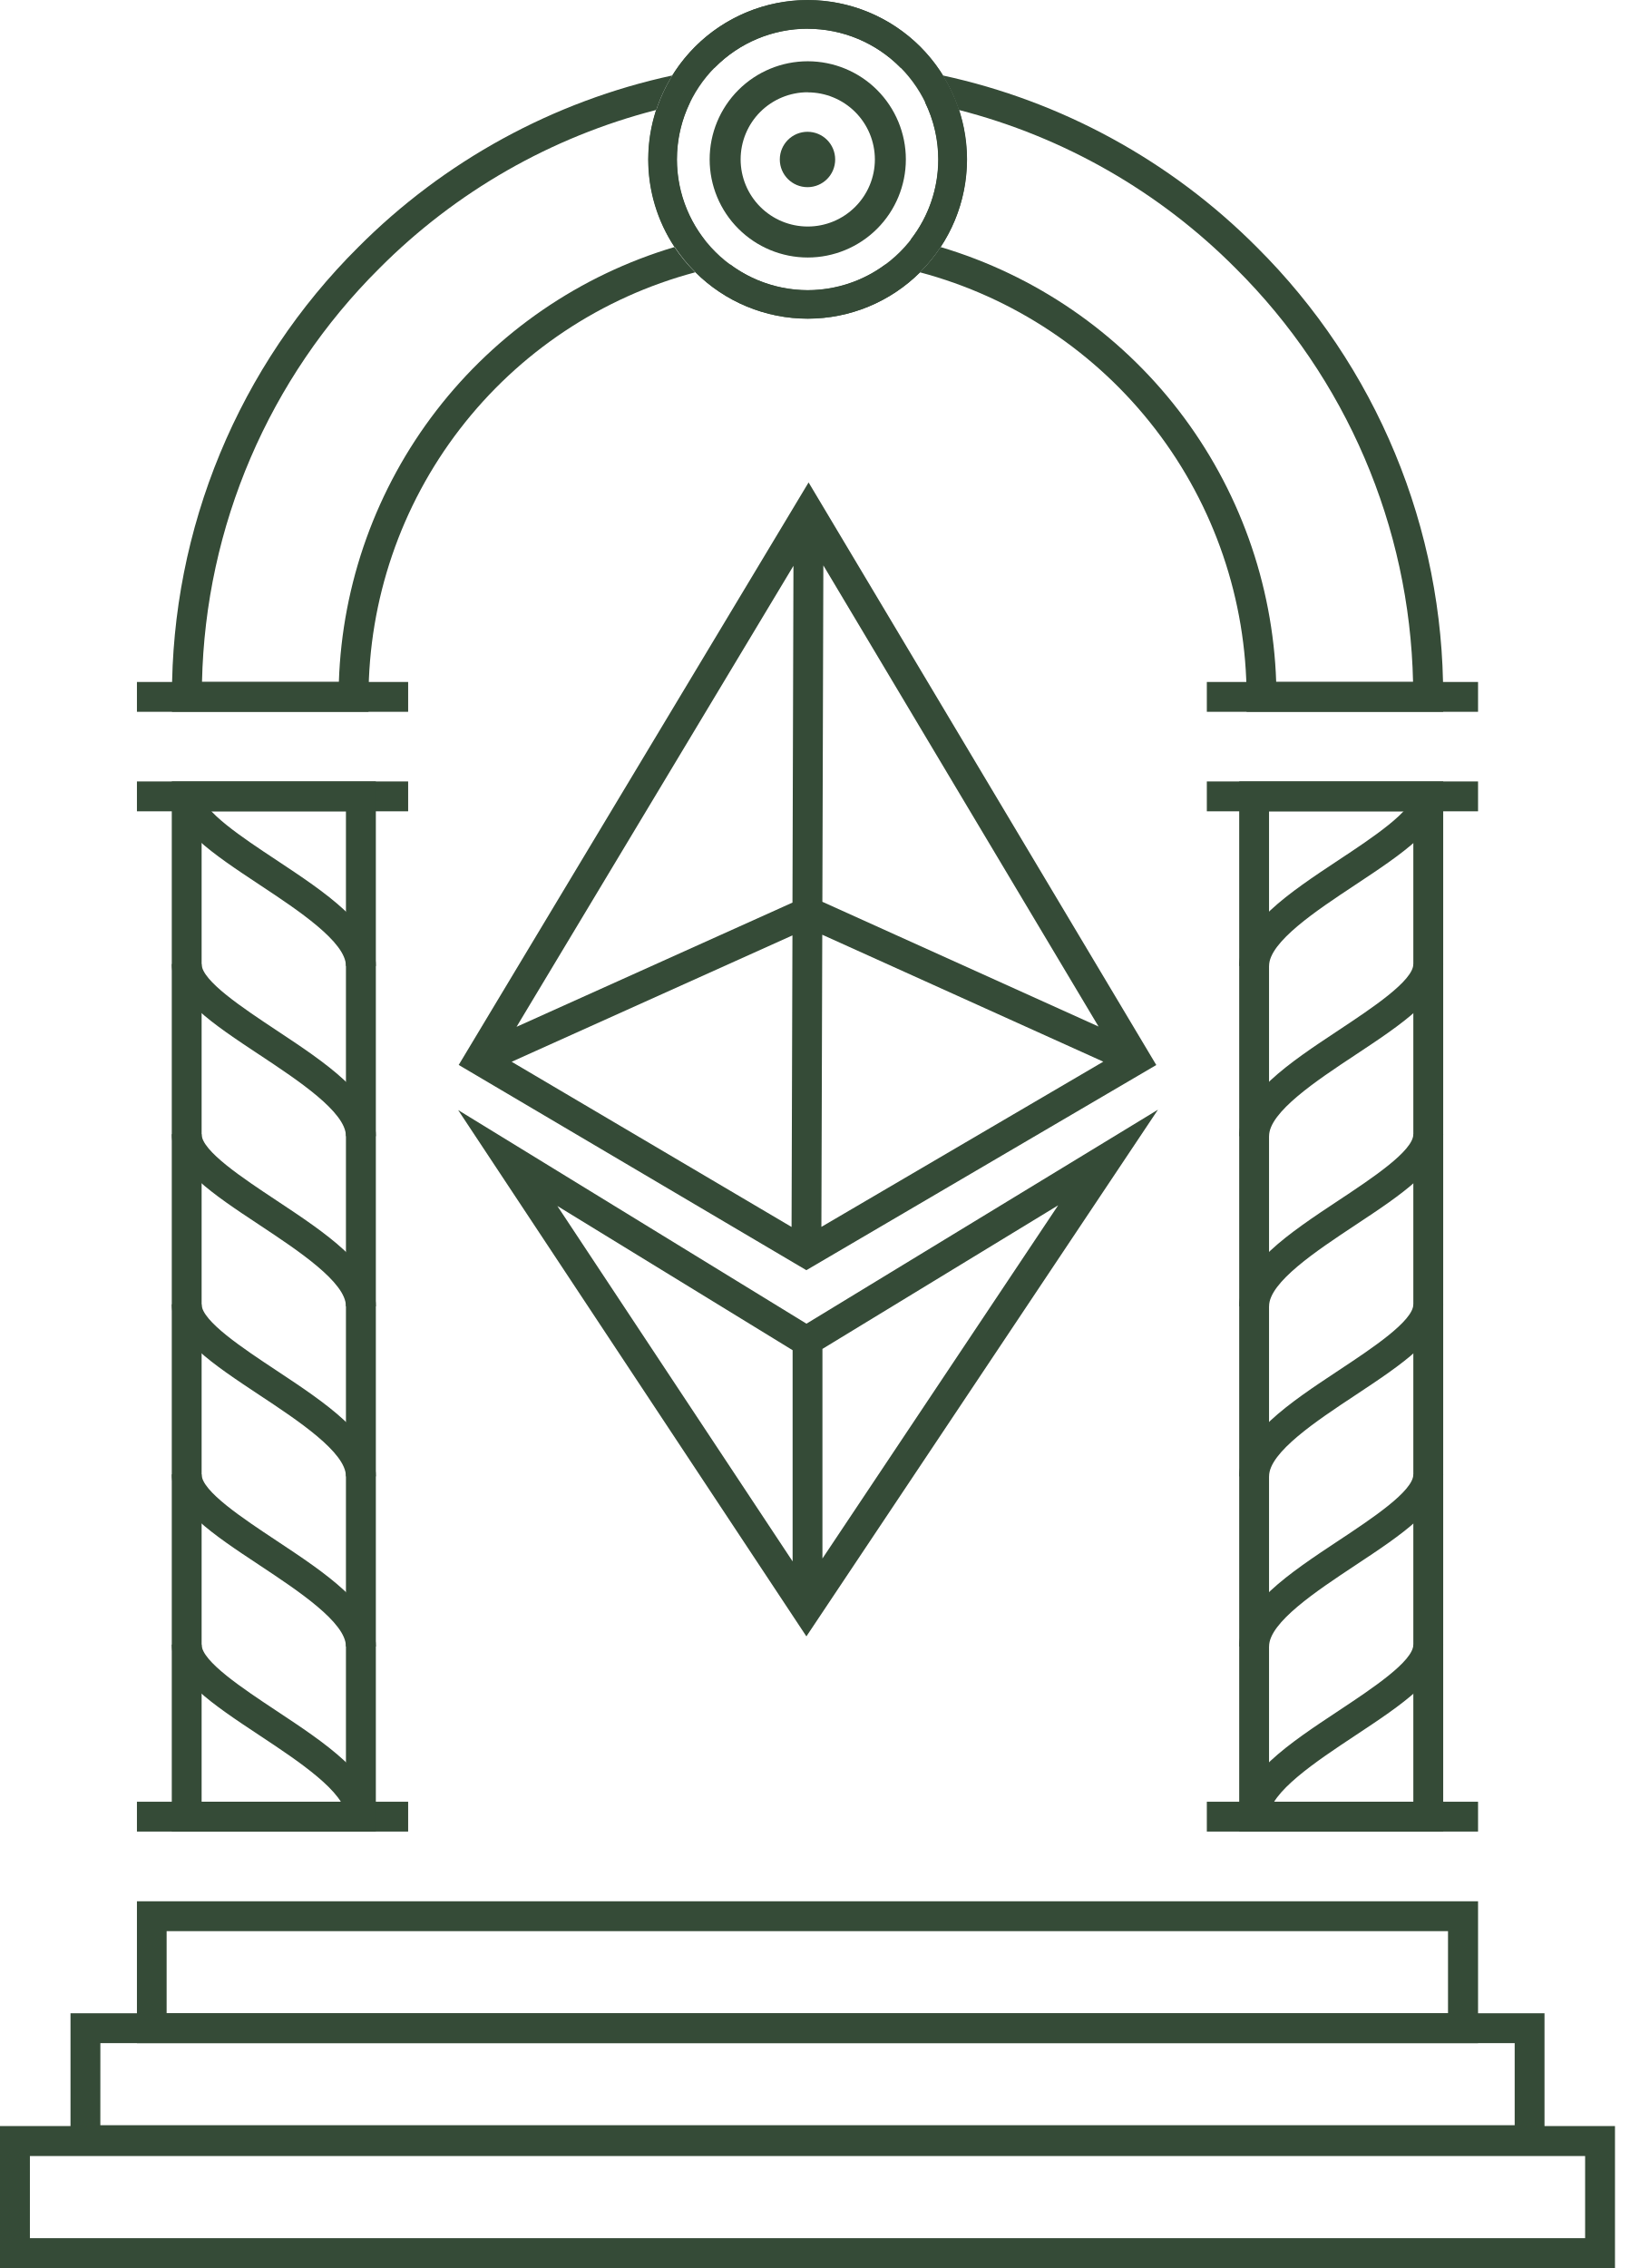
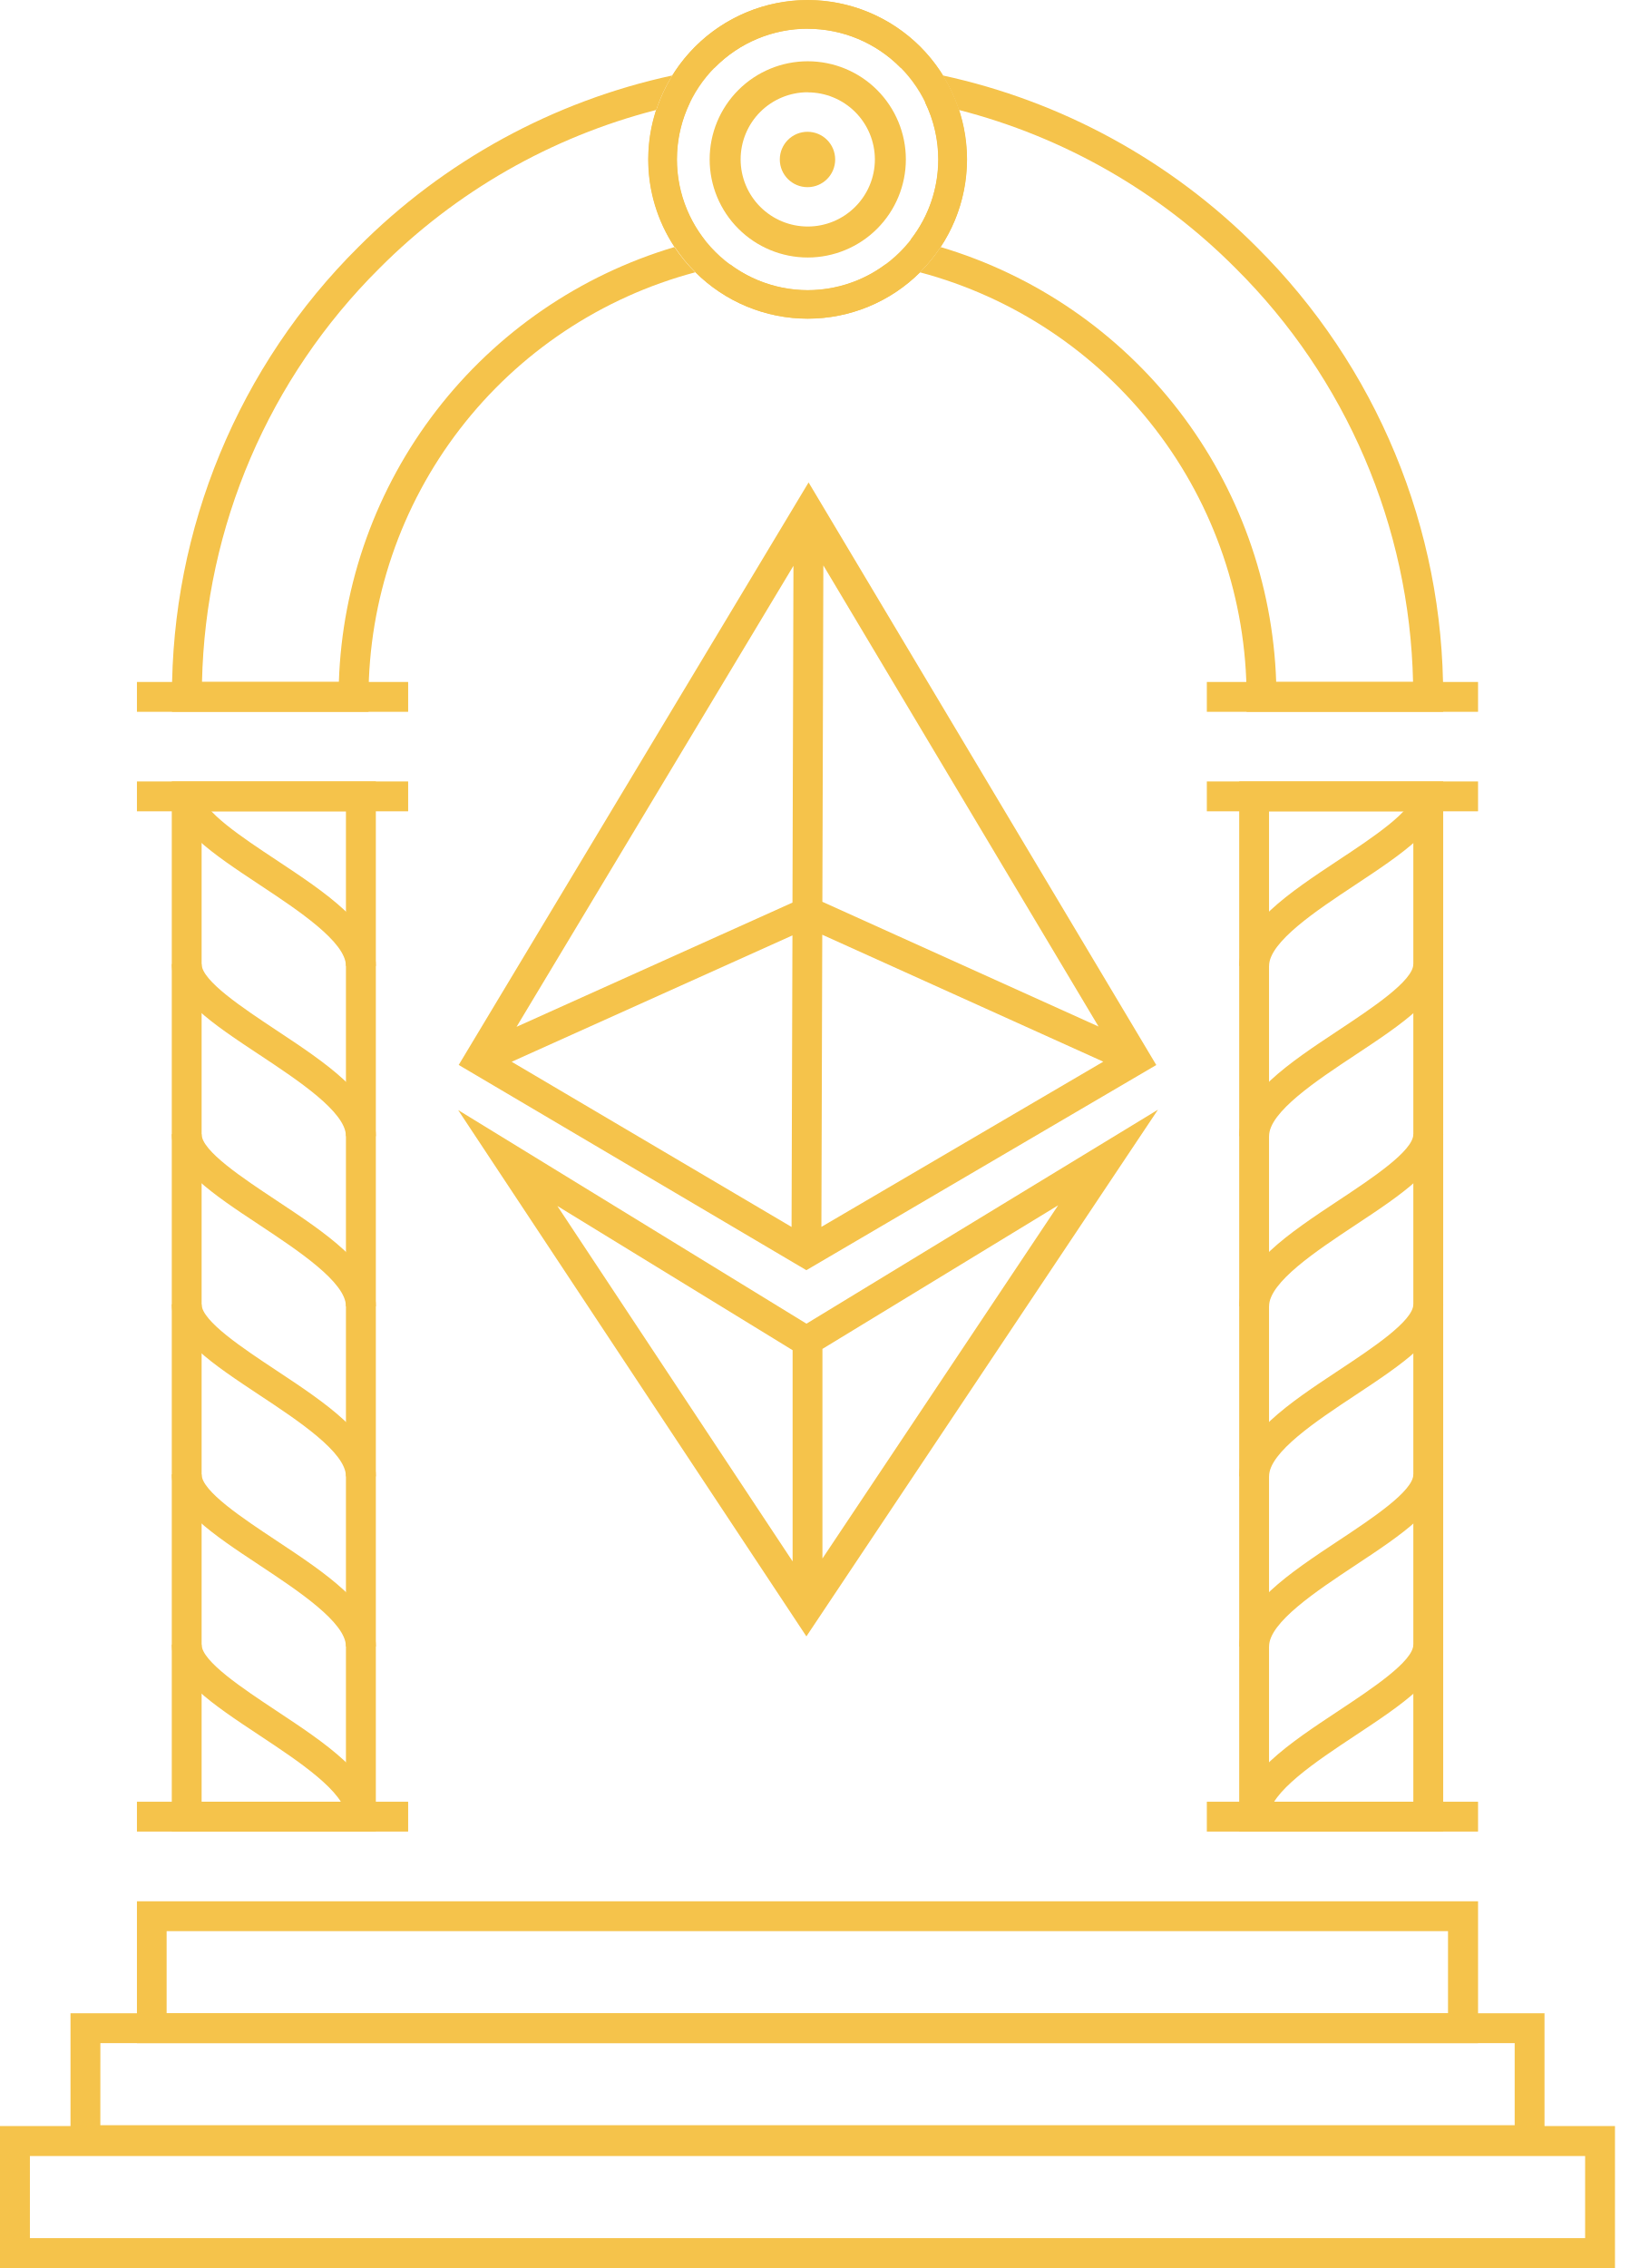
<svg xmlns="http://www.w3.org/2000/svg" width="47" height="65" viewBox="0 0 47 65" fill="none">
-   <path d="M46.291 65H0V60.932H46.291V65ZM0.857 64.145H45.435V61.791H0.857V64.145Z" fill="#354B37" />
-   <path d="M42.366 58.556H3.925V54.49H42.366V58.556ZM4.776 57.7H41.505V55.346H4.776V57.7Z" fill="#354B37" />
-   <path d="M44.271 61.763H2.021V57.699H44.271V61.763ZM2.876 60.908H43.416V58.555H2.877L2.876 60.908Z" fill="#354B37" />
-   <path d="M11.699 20.4H3.925V19.545H11.699V20.4Z" fill="#354B37" />
-   <path d="M42.366 20.4H34.592V19.545H42.366V20.4Z" fill="#354B37" />
-   <path d="M42.366 22.396H34.592V23.252H42.366V22.396Z" fill="#354B37" />
-   <path d="M42.366 51.637H34.592V52.492H42.366V51.637Z" fill="#354B37" />
-   <path d="M41.367 52.495H35.52V22.396H41.367V52.495ZM36.375 51.639H40.511V23.252H36.375V51.639Z" fill="#354B37" />
-   <path d="M36.375 27.685H35.52C35.52 26.537 36.968 25.576 38.37 24.648C39.324 24.018 40.511 23.23 40.511 22.754H41.367C41.367 23.691 40.197 24.465 38.842 25.363C37.742 26.09 36.375 26.997 36.375 27.685Z" fill="#354B37" />
-   <path d="M36.375 32.562H35.52C35.52 31.413 36.968 30.453 38.37 29.525C39.324 28.893 40.511 28.107 40.511 27.629H41.367C41.367 28.567 40.197 29.341 38.842 30.238C37.742 30.966 36.375 31.872 36.375 32.562Z" fill="#354B37" />
-   <path d="M36.375 37.438H35.52C35.52 36.289 36.968 35.33 38.37 34.402C39.324 33.77 40.511 32.984 40.511 32.506H41.367C41.367 33.443 40.197 34.218 38.842 35.115C37.742 35.843 36.375 36.749 36.375 37.438Z" fill="#354B37" />
-   <path d="M36.375 42.312H35.52C35.52 41.163 36.968 40.203 38.37 39.275C39.324 38.645 40.511 37.857 40.511 37.381H41.367C41.367 38.318 40.197 39.092 38.842 39.99C37.742 40.717 36.375 41.624 36.375 42.312Z" fill="#354B37" />
-   <path d="M36.375 47.188H35.52C35.52 46.04 36.968 45.08 38.37 44.152C39.324 43.52 40.511 42.734 40.511 42.256H41.367C41.367 43.194 40.197 43.968 38.842 44.865C37.742 45.593 36.375 46.499 36.375 47.188Z" fill="#354B37" />
-   <path d="M36.375 52.065H35.52C35.52 50.916 36.968 49.956 38.37 49.029C39.324 48.397 40.511 47.611 40.511 47.133H41.367C41.367 48.07 40.197 48.845 38.842 49.742C37.742 50.47 36.375 51.376 36.375 52.065Z" fill="#354B37" />
-   <path d="M11.699 22.396H3.925V23.252H11.699V22.396Z" fill="#354B37" />
-   <path d="M11.699 51.637H3.925V52.492H11.699V51.637Z" fill="#354B37" />
-   <path d="M4.924 22.396H10.773V52.495H4.924V22.396ZM9.916 23.252H5.779V51.636H9.916V23.252Z" fill="#354B37" />
-   <path d="M9.916 27.685H10.773C10.773 26.537 9.322 25.576 7.921 24.648C6.968 24.018 5.779 23.23 5.779 22.754H4.924C4.924 23.691 6.094 24.465 7.449 25.363C8.548 26.09 9.916 26.997 9.916 27.685Z" fill="#354B37" />
-   <path d="M9.916 32.562H10.773C10.773 31.413 9.322 30.453 7.921 29.525C6.968 28.893 5.779 28.107 5.779 27.629H4.924C4.924 28.567 6.094 29.341 7.449 30.238C8.548 30.966 9.916 31.872 9.916 32.562Z" fill="#354B37" />
-   <path d="M9.916 37.438H10.773C10.773 36.289 9.322 35.33 7.921 34.402C6.968 33.77 5.779 32.984 5.779 32.506H4.924C4.924 33.443 6.094 34.218 7.449 35.115C8.548 35.843 9.916 36.749 9.916 37.438Z" fill="#354B37" />
-   <path d="M9.916 42.312H10.773C10.773 41.163 9.322 40.203 7.921 39.275C6.968 38.645 5.779 37.857 5.779 37.381H4.924C4.924 38.318 6.094 39.092 7.449 39.99C8.548 40.717 9.916 41.624 9.916 42.312Z" fill="#354B37" />
-   <path d="M9.916 47.188H10.773C10.773 46.04 9.322 45.08 7.921 44.152C6.968 43.52 5.779 42.734 5.779 42.256H4.924C4.924 43.194 6.094 43.968 7.449 44.865C8.548 45.593 9.916 46.499 9.916 47.188Z" fill="#354B37" />
-   <path d="M9.916 52.065H10.773C10.773 50.916 9.322 49.956 7.921 49.029C6.968 48.397 5.779 47.611 5.779 47.133H4.924C4.924 48.07 6.094 48.845 7.449 49.742C8.548 50.47 9.916 51.376 9.916 52.065Z" fill="#354B37" />
-   <path d="M23.177 13.826L13.148 30.521L23.113 36.403L33.143 30.523L23.177 13.826ZM31.488 29.42L23.572 25.845L23.6 16.204L31.488 29.42ZM22.715 25.868L14.806 29.428L22.743 16.216L22.715 25.868ZM14.666 30.43L22.714 26.808L22.689 35.164L14.666 30.43ZM23.569 26.789L31.624 30.427L23.544 35.162L23.569 26.789Z" fill="#354B37" />
-   <path d="M23.116 37.936L13.132 31.814L23.114 46.898L33.191 31.803L23.116 37.936ZM23.574 38.659L30.33 34.544L23.574 44.666V38.659ZM22.719 38.696V44.749L15.976 34.563L22.719 38.696Z" fill="#354B37" />
-   <path d="M23.152 9.134C21.941 9.133 20.78 8.651 19.924 7.795C19.068 6.939 18.586 5.778 18.585 4.567C18.586 3.356 19.068 2.195 19.924 1.339C20.78 0.483 21.941 0.001 23.152 0C24.363 0.002 25.524 0.483 26.38 1.339C27.236 2.196 27.718 3.356 27.719 4.567C27.718 5.778 27.236 6.939 26.38 7.795C25.524 8.651 24.363 9.133 23.152 9.134ZM23.152 0.82C22.159 0.821 21.206 1.216 20.504 1.919C19.801 2.621 19.406 3.574 19.405 4.567C19.406 5.561 19.801 6.513 20.504 7.215C21.206 7.918 22.159 8.313 23.152 8.314C24.145 8.313 25.098 7.918 25.8 7.215C26.502 6.513 26.897 5.56 26.898 4.567C26.896 3.575 26.5 2.623 25.798 1.922C25.096 1.22 24.145 0.826 23.152 0.824V0.82Z" fill="#354B37" />
-   <path d="M23.153 7.38C22.407 7.38 21.692 7.083 21.165 6.556C20.637 6.029 20.341 5.313 20.341 4.568C20.341 3.822 20.637 3.107 21.165 2.579C21.692 2.052 22.407 1.756 23.153 1.756C23.898 1.756 24.614 2.052 25.141 2.579C25.668 3.107 25.965 3.822 25.965 4.568C25.965 5.313 25.668 6.029 25.141 6.556C24.614 7.083 23.898 7.38 23.153 7.38ZM23.153 2.644C22.642 2.644 22.153 2.847 21.792 3.207C21.431 3.568 21.229 4.057 21.229 4.568C21.229 5.078 21.431 5.567 21.792 5.928C22.153 6.289 22.642 6.492 23.153 6.492C23.663 6.492 24.152 6.289 24.513 5.928C24.874 5.567 25.077 5.078 25.077 4.568C25.076 4.058 24.873 3.569 24.512 3.209C24.151 2.849 23.662 2.647 23.153 2.647V2.644Z" fill="#354B37" />
-   <path d="M23.146 5.364C23.584 5.364 23.939 5.009 23.939 4.571C23.939 4.132 23.584 3.777 23.146 3.777C22.708 3.777 22.352 4.132 22.352 4.571C22.352 5.009 22.708 5.364 23.146 5.364Z" fill="#354B37" />
-   <path d="M36.028 7.087C33.563 4.611 30.435 2.9 27.021 2.162C27.214 2.472 27.369 2.804 27.482 3.151C30.49 3.922 33.233 5.491 35.422 7.693C38.585 10.837 40.406 15.085 40.503 19.544H36.58C36.486 16.72 35.507 13.997 33.781 11.76C32.055 9.523 29.668 7.886 26.96 7.08C26.788 7.341 26.59 7.583 26.368 7.804C29.051 8.518 31.422 10.098 33.115 12.298C34.809 14.498 35.728 17.195 35.732 19.972V20.399H41.366V19.972C41.372 17.578 40.904 15.206 39.987 12.995C39.071 10.783 37.725 8.775 36.028 7.087Z" fill="#354B37" />
-   <path d="M19.333 7.08C16.625 7.886 14.238 9.523 12.512 11.76C10.786 13.997 9.807 16.72 9.713 19.544H5.79C5.887 15.085 7.708 10.838 10.871 7.693C13.06 5.492 15.803 3.923 18.811 3.151C18.925 2.804 19.08 2.472 19.274 2.162C15.859 2.9 12.73 4.611 10.265 7.087C8.568 8.775 7.223 10.783 6.307 12.995C5.391 15.207 4.922 17.578 4.929 19.972V20.399H10.563V19.972C10.567 17.195 11.487 14.498 13.18 12.298C14.873 10.098 17.245 8.518 19.928 7.804C19.705 7.583 19.506 7.341 19.333 7.08Z" fill="#354B37" />
-   <path d="M19.778 2.93C19.452 2.994 19.128 3.067 18.806 3.15C18.655 3.609 18.579 4.088 18.579 4.571C18.578 5.463 18.84 6.336 19.332 7.079C19.612 6.997 19.894 6.923 20.18 6.857C19.674 6.203 19.399 5.399 19.399 4.571C19.398 4.002 19.528 3.441 19.778 2.93Z" fill="#354B37" />
-   <path d="M23.152 0.824C23.648 0.824 24.139 0.923 24.596 1.115C25.054 1.308 25.468 1.589 25.816 1.943C26.223 2.002 26.627 2.076 27.026 2.162C26.617 1.502 26.046 0.958 25.367 0.58C24.689 0.202 23.925 0.004 23.149 0.004C22.372 0.004 21.609 0.202 20.93 0.58C20.252 0.957 19.681 1.502 19.271 2.162C19.671 2.076 20.075 2.002 20.482 1.943C20.83 1.588 21.246 1.306 21.704 1.114C22.163 0.922 22.655 0.823 23.152 0.824Z" fill="#354B37" />
-   <path d="M23.152 8.32C22.352 8.318 21.573 8.059 20.932 7.58C20.593 7.64 20.259 7.713 19.932 7.799C20.355 8.222 20.858 8.557 21.411 8.786C21.964 9.014 22.556 9.132 23.155 9.131C23.753 9.132 24.346 9.014 24.899 8.786C25.452 8.557 25.955 8.222 26.378 7.799C26.05 7.713 25.715 7.641 25.378 7.58C24.735 8.06 23.954 8.32 23.152 8.32Z" fill="#354B37" />
-   <path d="M26.892 4.571C26.892 5.399 26.618 6.203 26.11 6.857C26.398 6.923 26.681 6.997 26.96 7.079C27.452 6.335 27.714 5.463 27.713 4.571C27.713 4.088 27.636 3.609 27.485 3.15C27.165 3.067 26.84 2.994 26.513 2.93C26.763 3.441 26.892 4.002 26.892 4.571Z" fill="#354B37" />
+   <path d="M46.291 65H0V60.932H46.291V65ZM0.857 64.144H45.435V61.791H0.857V64.144Z" fill="#F5C34B" />
+   <path d="M42.366 58.556H3.925V54.49H42.366V58.556ZM4.776 57.7H41.505V55.346H4.776V57.7Z" fill="#F5C34B" />
+   <path d="M44.271 61.763H2.021V57.699H44.271V61.763ZM2.876 60.908H43.416V58.555H2.877L2.876 60.908Z" fill="#F5C34B" />
+   <path d="M11.699 20.4H3.925V19.545H11.699V20.4Z" fill="#F5C34B" />
+   <path d="M42.366 20.4H34.592V19.545H42.366V20.4Z" fill="#F5C34B" />
+   <path d="M42.366 22.396H34.592V23.252H42.366V22.396Z" fill="#F5C34B" />
+   <path d="M42.366 51.637H34.592V52.492H42.366V51.637Z" fill="#F5C34B" />
+   <path d="M41.367 52.495H35.52V22.396H41.367V52.495ZM36.375 51.639H40.511V23.252H36.375V51.639Z" fill="#F5C34B" />
+   <path d="M36.375 27.685H35.52C35.52 26.537 36.968 25.576 38.37 24.648C39.324 24.018 40.511 23.23 40.511 22.754H41.367C41.367 23.691 40.197 24.465 38.842 25.363C37.742 26.09 36.375 26.997 36.375 27.685Z" fill="#F5C34B" />
+   <path d="M36.375 32.562H35.52C35.52 31.413 36.968 30.453 38.37 29.525C39.324 28.893 40.511 28.107 40.511 27.629H41.367C41.367 28.567 40.197 29.341 38.842 30.238C37.742 30.966 36.375 31.872 36.375 32.562Z" fill="#F5C34B" />
+   <path d="M36.375 37.438H35.52C35.52 36.289 36.968 35.33 38.37 34.402C39.324 33.77 40.511 32.984 40.511 32.506H41.367C41.367 33.443 40.197 34.218 38.842 35.115C37.742 35.843 36.375 36.749 36.375 37.438Z" fill="#F5C34B" />
+   <path d="M36.375 42.312H35.52C35.52 41.163 36.968 40.203 38.37 39.275C39.324 38.645 40.511 37.857 40.511 37.381H41.367C41.367 38.318 40.197 39.092 38.842 39.99C37.742 40.717 36.375 41.624 36.375 42.312Z" fill="#F5C34B" />
+   <path d="M36.375 47.188H35.52C35.52 46.04 36.968 45.08 38.37 44.152C39.324 43.52 40.511 42.734 40.511 42.256H41.367C41.367 43.194 40.197 43.968 38.842 44.865C37.742 45.593 36.375 46.499 36.375 47.188Z" fill="#F5C34B" />
+   <path d="M36.375 52.065H35.52C35.52 50.916 36.968 49.956 38.37 49.029C39.324 48.397 40.511 47.611 40.511 47.133H41.367C41.367 48.07 40.197 48.845 38.842 49.742C37.742 50.47 36.375 51.376 36.375 52.065Z" fill="#F5C34B" />
+   <path d="M11.699 22.396H3.925V23.252H11.699V22.396Z" fill="#F5C34B" />
+   <path d="M11.699 51.637H3.925V52.492H11.699V51.637Z" fill="#F5C34B" />
+   <path d="M4.924 22.396H10.773V52.495H4.924V22.396ZM9.916 23.252H5.779V51.636H9.916V23.252Z" fill="#F5C34B" />
+   <path d="M9.916 27.685H10.773C10.773 26.537 9.322 25.576 7.921 24.648C6.968 24.018 5.779 23.23 5.779 22.754H4.924C4.924 23.691 6.094 24.465 7.449 25.363C8.548 26.09 9.916 26.997 9.916 27.685Z" fill="#F5C34B" />
+   <path d="M9.916 32.562H10.773C10.773 31.413 9.322 30.453 7.921 29.525C6.968 28.893 5.779 28.107 5.779 27.629H4.924C4.924 28.567 6.094 29.341 7.449 30.238C8.548 30.966 9.916 31.872 9.916 32.562Z" fill="#F5C34B" />
+   <path d="M9.916 37.438H10.773C10.773 36.289 9.322 35.33 7.921 34.402C6.968 33.77 5.779 32.984 5.779 32.506H4.924C4.924 33.443 6.094 34.218 7.449 35.115C8.548 35.843 9.916 36.749 9.916 37.438Z" fill="#F5C34B" />
+   <path d="M9.916 42.312H10.773C10.773 41.163 9.322 40.203 7.921 39.275C6.968 38.645 5.779 37.857 5.779 37.381H4.924C4.924 38.318 6.094 39.092 7.449 39.99C8.548 40.717 9.916 41.624 9.916 42.312Z" fill="#F5C34B" />
+   <path d="M9.916 47.188H10.773C10.773 46.04 9.322 45.08 7.921 44.152C6.968 43.52 5.779 42.734 5.779 42.256H4.924C4.924 43.194 6.094 43.968 7.449 44.865C8.548 45.593 9.916 46.499 9.916 47.188Z" fill="#F5C34B" />
+   <path d="M9.916 52.065H10.773C10.773 50.916 9.322 49.956 7.921 49.029C6.968 48.397 5.779 47.611 5.779 47.133H4.924C4.924 48.07 6.094 48.845 7.449 49.742C8.548 50.47 9.916 51.376 9.916 52.065Z" fill="#F5C34B" />
+   <path d="M23.177 13.826L13.148 30.521L23.113 36.403L33.143 30.523L23.177 13.826ZM31.488 29.42L23.572 25.845L23.6 16.204L31.488 29.42ZM22.715 25.868L14.806 29.428L22.743 16.216L22.715 25.868ZM14.666 30.43L22.714 26.808L22.689 35.164L14.666 30.43ZM23.569 26.789L31.624 30.427L23.544 35.162L23.569 26.789Z" fill="#F5C34B" />
+   <path d="M23.116 37.936L13.132 31.814L23.114 46.898L33.191 31.803L23.116 37.936ZM23.574 38.659L30.33 34.544L23.574 44.666V38.659ZM22.719 38.696V44.749L15.976 34.563L22.719 38.696Z" fill="#F5C34B" />
+   <path d="M23.152 9.134C21.941 9.133 20.78 8.651 19.924 7.795C19.068 6.939 18.586 5.778 18.585 4.567C18.586 3.356 19.068 2.195 19.924 1.339C20.78 0.483 21.941 0.001 23.152 0C24.363 0.002 25.524 0.483 26.38 1.339C27.236 2.196 27.718 3.356 27.719 4.567C27.718 5.778 27.236 6.939 26.38 7.795C25.524 8.651 24.363 9.133 23.152 9.134ZM23.152 0.82C22.159 0.821 21.206 1.216 20.504 1.919C19.801 2.621 19.406 3.574 19.405 4.567C19.406 5.561 19.801 6.513 20.504 7.215C21.206 7.918 22.159 8.313 23.152 8.314C24.145 8.313 25.098 7.918 25.8 7.215C26.502 6.513 26.897 5.56 26.898 4.567C26.896 3.575 26.5 2.623 25.798 1.922C25.096 1.22 24.145 0.826 23.152 0.824V0.82Z" fill="#F5C34B" />
+   <path d="M23.153 7.38C22.407 7.38 21.692 7.083 21.165 6.556C20.637 6.029 20.341 5.313 20.341 4.568C20.341 3.822 20.637 3.107 21.165 2.579C21.692 2.052 22.407 1.756 23.153 1.756C23.898 1.756 24.614 2.052 25.141 2.579C25.668 3.107 25.965 3.822 25.965 4.568C25.965 5.313 25.668 6.029 25.141 6.556C24.614 7.083 23.898 7.38 23.153 7.38ZM23.153 2.644C22.642 2.644 22.153 2.847 21.792 3.207C21.431 3.568 21.229 4.057 21.229 4.568C21.229 5.078 21.431 5.567 21.792 5.928C22.153 6.289 22.642 6.492 23.153 6.492C23.663 6.492 24.152 6.289 24.513 5.928C24.874 5.567 25.077 5.078 25.077 4.568C25.076 4.058 24.873 3.569 24.512 3.209C24.151 2.849 23.662 2.647 23.153 2.647V2.644Z" fill="#F5C34B" />
+   <path d="M23.146 5.364C23.584 5.364 23.939 5.009 23.939 4.571C23.939 4.132 23.584 3.777 23.146 3.777C22.708 3.777 22.352 4.132 22.352 4.571C22.352 5.009 22.708 5.364 23.146 5.364Z" fill="#F5C34B" />
+   <path d="M36.028 7.087C33.563 4.611 30.435 2.9 27.021 2.162C27.214 2.472 27.369 2.804 27.482 3.151C30.49 3.922 33.233 5.491 35.422 7.693C38.585 10.837 40.406 15.085 40.503 19.544H36.58C36.486 16.72 35.507 13.997 33.781 11.76C32.055 9.523 29.668 7.886 26.96 7.08C26.788 7.341 26.59 7.583 26.368 7.804C29.051 8.518 31.422 10.098 33.115 12.298C34.809 14.498 35.728 17.195 35.732 19.972V20.399H41.366V19.972C41.372 17.578 40.904 15.206 39.987 12.995C39.071 10.783 37.725 8.775 36.028 7.087Z" fill="#F5C34B" />
+   <path d="M19.333 7.08C16.625 7.886 14.238 9.523 12.512 11.76C10.786 13.997 9.807 16.72 9.713 19.544H5.79C5.887 15.085 7.708 10.838 10.871 7.693C13.06 5.492 15.803 3.923 18.811 3.151C18.925 2.804 19.08 2.472 19.274 2.162C15.859 2.9 12.73 4.611 10.265 7.087C8.568 8.775 7.223 10.783 6.307 12.995C5.391 15.207 4.922 17.578 4.929 19.972V20.399H10.563V19.972C10.567 17.195 11.487 14.498 13.18 12.298C14.873 10.098 17.245 8.518 19.928 7.804C19.705 7.583 19.506 7.341 19.333 7.08Z" fill="#F5C34B" />
+   <path d="M19.778 2.93C19.452 2.994 19.128 3.067 18.806 3.15C18.655 3.609 18.579 4.088 18.579 4.571C18.578 5.463 18.84 6.336 19.332 7.079C19.612 6.997 19.894 6.923 20.18 6.857C19.674 6.203 19.399 5.399 19.399 4.571C19.398 4.002 19.528 3.441 19.778 2.93Z" fill="#F5C34B" />
+   <path d="M23.152 0.824C23.648 0.824 24.139 0.923 24.596 1.115C25.054 1.308 25.468 1.589 25.816 1.943C26.223 2.002 26.627 2.076 27.026 2.162C26.617 1.502 26.046 0.958 25.367 0.58C24.689 0.202 23.925 0.004 23.149 0.004C22.372 0.004 21.609 0.202 20.93 0.58C20.252 0.957 19.681 1.502 19.271 2.162C19.671 2.076 20.075 2.002 20.482 1.943C20.83 1.588 21.246 1.306 21.704 1.114C22.163 0.922 22.655 0.823 23.152 0.824Z" fill="#F5C34B" />
+   <path d="M23.152 8.32C22.352 8.318 21.573 8.059 20.932 7.58C20.593 7.64 20.259 7.713 19.932 7.799C20.355 8.222 20.858 8.557 21.411 8.786C21.964 9.014 22.556 9.132 23.155 9.131C23.753 9.132 24.346 9.014 24.899 8.786C25.452 8.557 25.955 8.222 26.378 7.799C26.05 7.713 25.715 7.641 25.378 7.58C24.735 8.06 23.954 8.32 23.152 8.32Z" fill="#F5C34B" />
+   <path d="M26.892 4.571C26.892 5.399 26.618 6.203 26.11 6.857C26.398 6.923 26.681 6.997 26.96 7.079C27.452 6.335 27.714 5.463 27.713 4.571C27.713 4.088 27.636 3.609 27.485 3.15C27.165 3.067 26.84 2.994 26.513 2.93C26.763 3.441 26.892 4.002 26.892 4.571Z" fill="#F5C34B" />
</svg>
